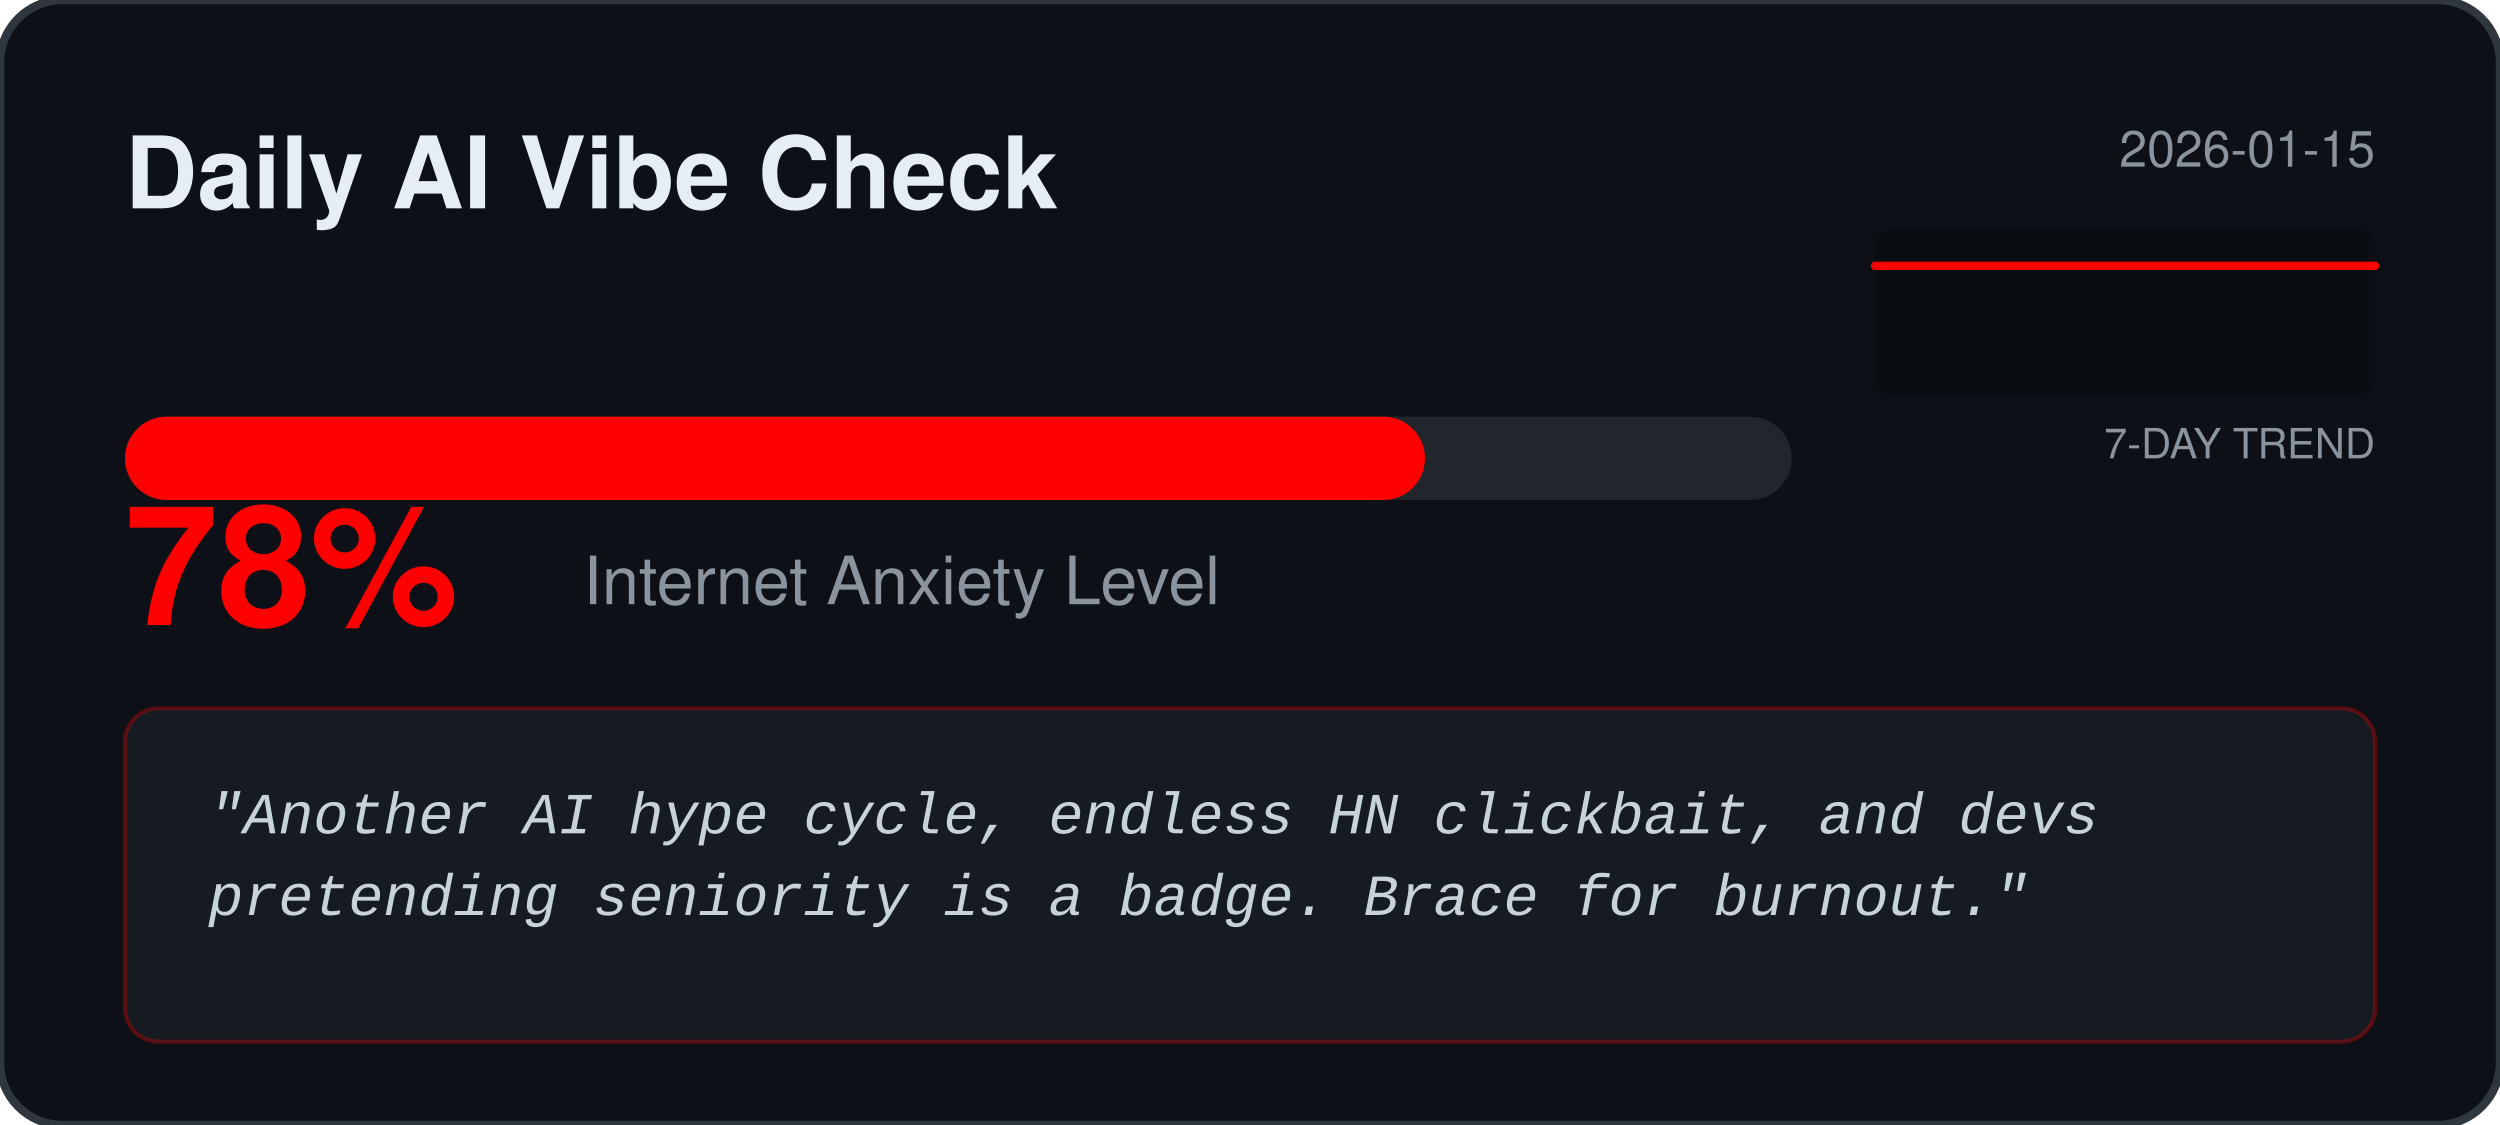
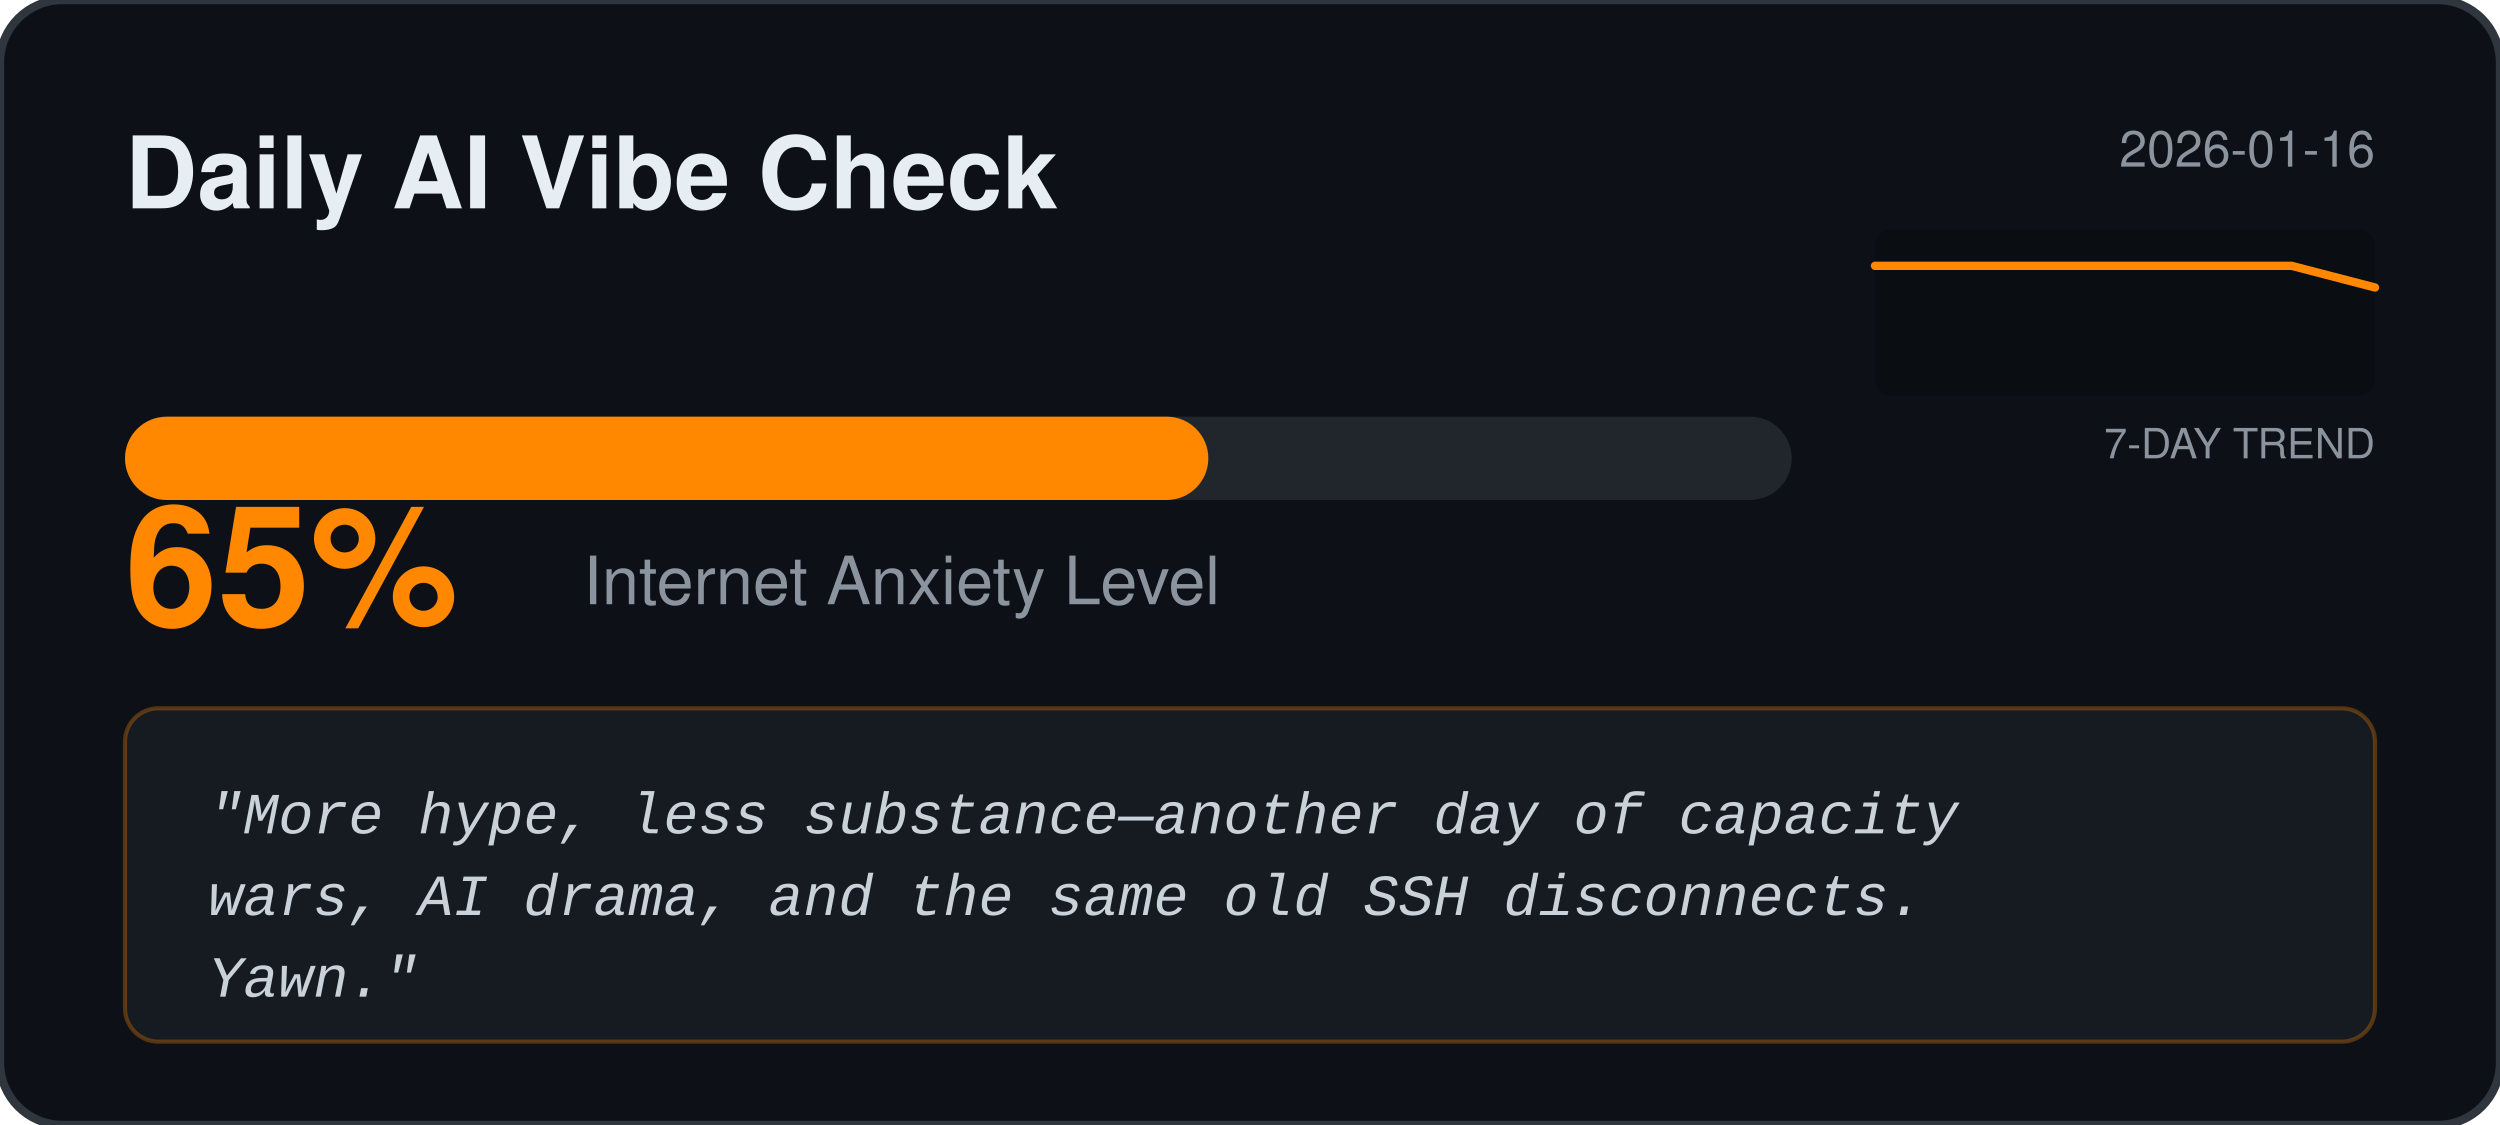
<svg xmlns="http://www.w3.org/2000/svg" width="600" height="270" viewBox="0 0 600 270" fill="none">
  <rect width="600" height="270" rx="15" fill="#0D1117" stroke="#30363D" stroke-width="2" />
  <text x="30" y="50" fill="#E6EDF3" font-family="Segoe UI, Helvetica, sans-serif" font-weight="bold" font-size="24">Daily AI Vibe Check</text>
-   <text x="570" y="40" fill="#8B949E" font-family="Segoe UI, Helvetica, sans-serif" font-size="12" text-anchor="end">2026-01-15</text>
+   <text x="570" y="40" fill="#8B949E" font-family="Segoe UI, Helvetica, sans-serif" font-size="12" text-anchor="end">2026-01-16</text>
  <rect x="450" y="55" width="120" height="40" fill="#000000" fill-opacity="0.2" rx="4" />
  <text x="570" y="110" fill="#8B949E" font-family="Segoe UI, Helvetica, sans-serif" font-size="10" text-anchor="end">7-DAY TREND</text>
-   <polyline points="450.0,63.8 470.0,63.8 490.0,63.8 510.0,63.8 530.0,63.8 550.0,63.8 570.0,63.8" fill="none" stroke="#FF0000" stroke-width="2" stroke-linecap="round" stroke-linejoin="round" />
+   <polyline points="450.0,63.8 470.0,63.8 490.0,63.8 510.0,63.8 530.0,63.8 550.0,63.8 570.0,69.0" fill="none" stroke="#FF8800" stroke-width="2" stroke-linecap="round" stroke-linejoin="round" />
  <rect x="30" y="100" width="400" height="20" rx="10" fill="#21262D" />
-   <rect x="30" y="100" width="312.0" height="20" rx="10" fill="#FF0000" />
-   <text x="30" y="150" fill="#FF0000" font-family="Segoe UI, Helvetica, sans-serif" font-weight="bold" font-size="40">78%</text>
+   <rect x="30" y="100" width="260.0" height="20" rx="10" fill="#FF8800" />
+   <text x="30" y="150" fill="#FF8800" font-family="Segoe UI, Helvetica, sans-serif" font-weight="bold" font-size="40">65%</text>
  <text x="140" y="145" fill="#8B949E" font-family="Segoe UI, Helvetica, sans-serif" font-size="16">Internet Anxiety Level</text>
-   <rect x="30" y="170" width="540" height="80" rx="8" fill="#161B22" stroke="#FF0000" stroke-opacity="0.3" />
+   <rect x="30" y="170" width="540" height="80" rx="8" fill="#161B22" stroke="#FF8800" stroke-opacity="0.3" />
  <text x="50" y="200" fill="#C9D1D9" font-family="Courier New, monospace" font-size="14" font-style="italic">
-     <tspan x="50" dy="0">"Another AI hype cycle, endless HN clickbait, and devs</tspan>
-     <tspan x="50" dy="1.4em">pretending seniority is a badge. Brace for burnout."</tspan>
+     <tspan x="50" dy="0">"More hype, less substance—another day of capacity</tspan>
+     <tspan x="50" dy="1.4em">wars, AI drama, and the same old SSH disconnects.</tspan>
+     <tspan x="50" dy="1.4em">Yawn."</tspan>
  </text>
</svg>
